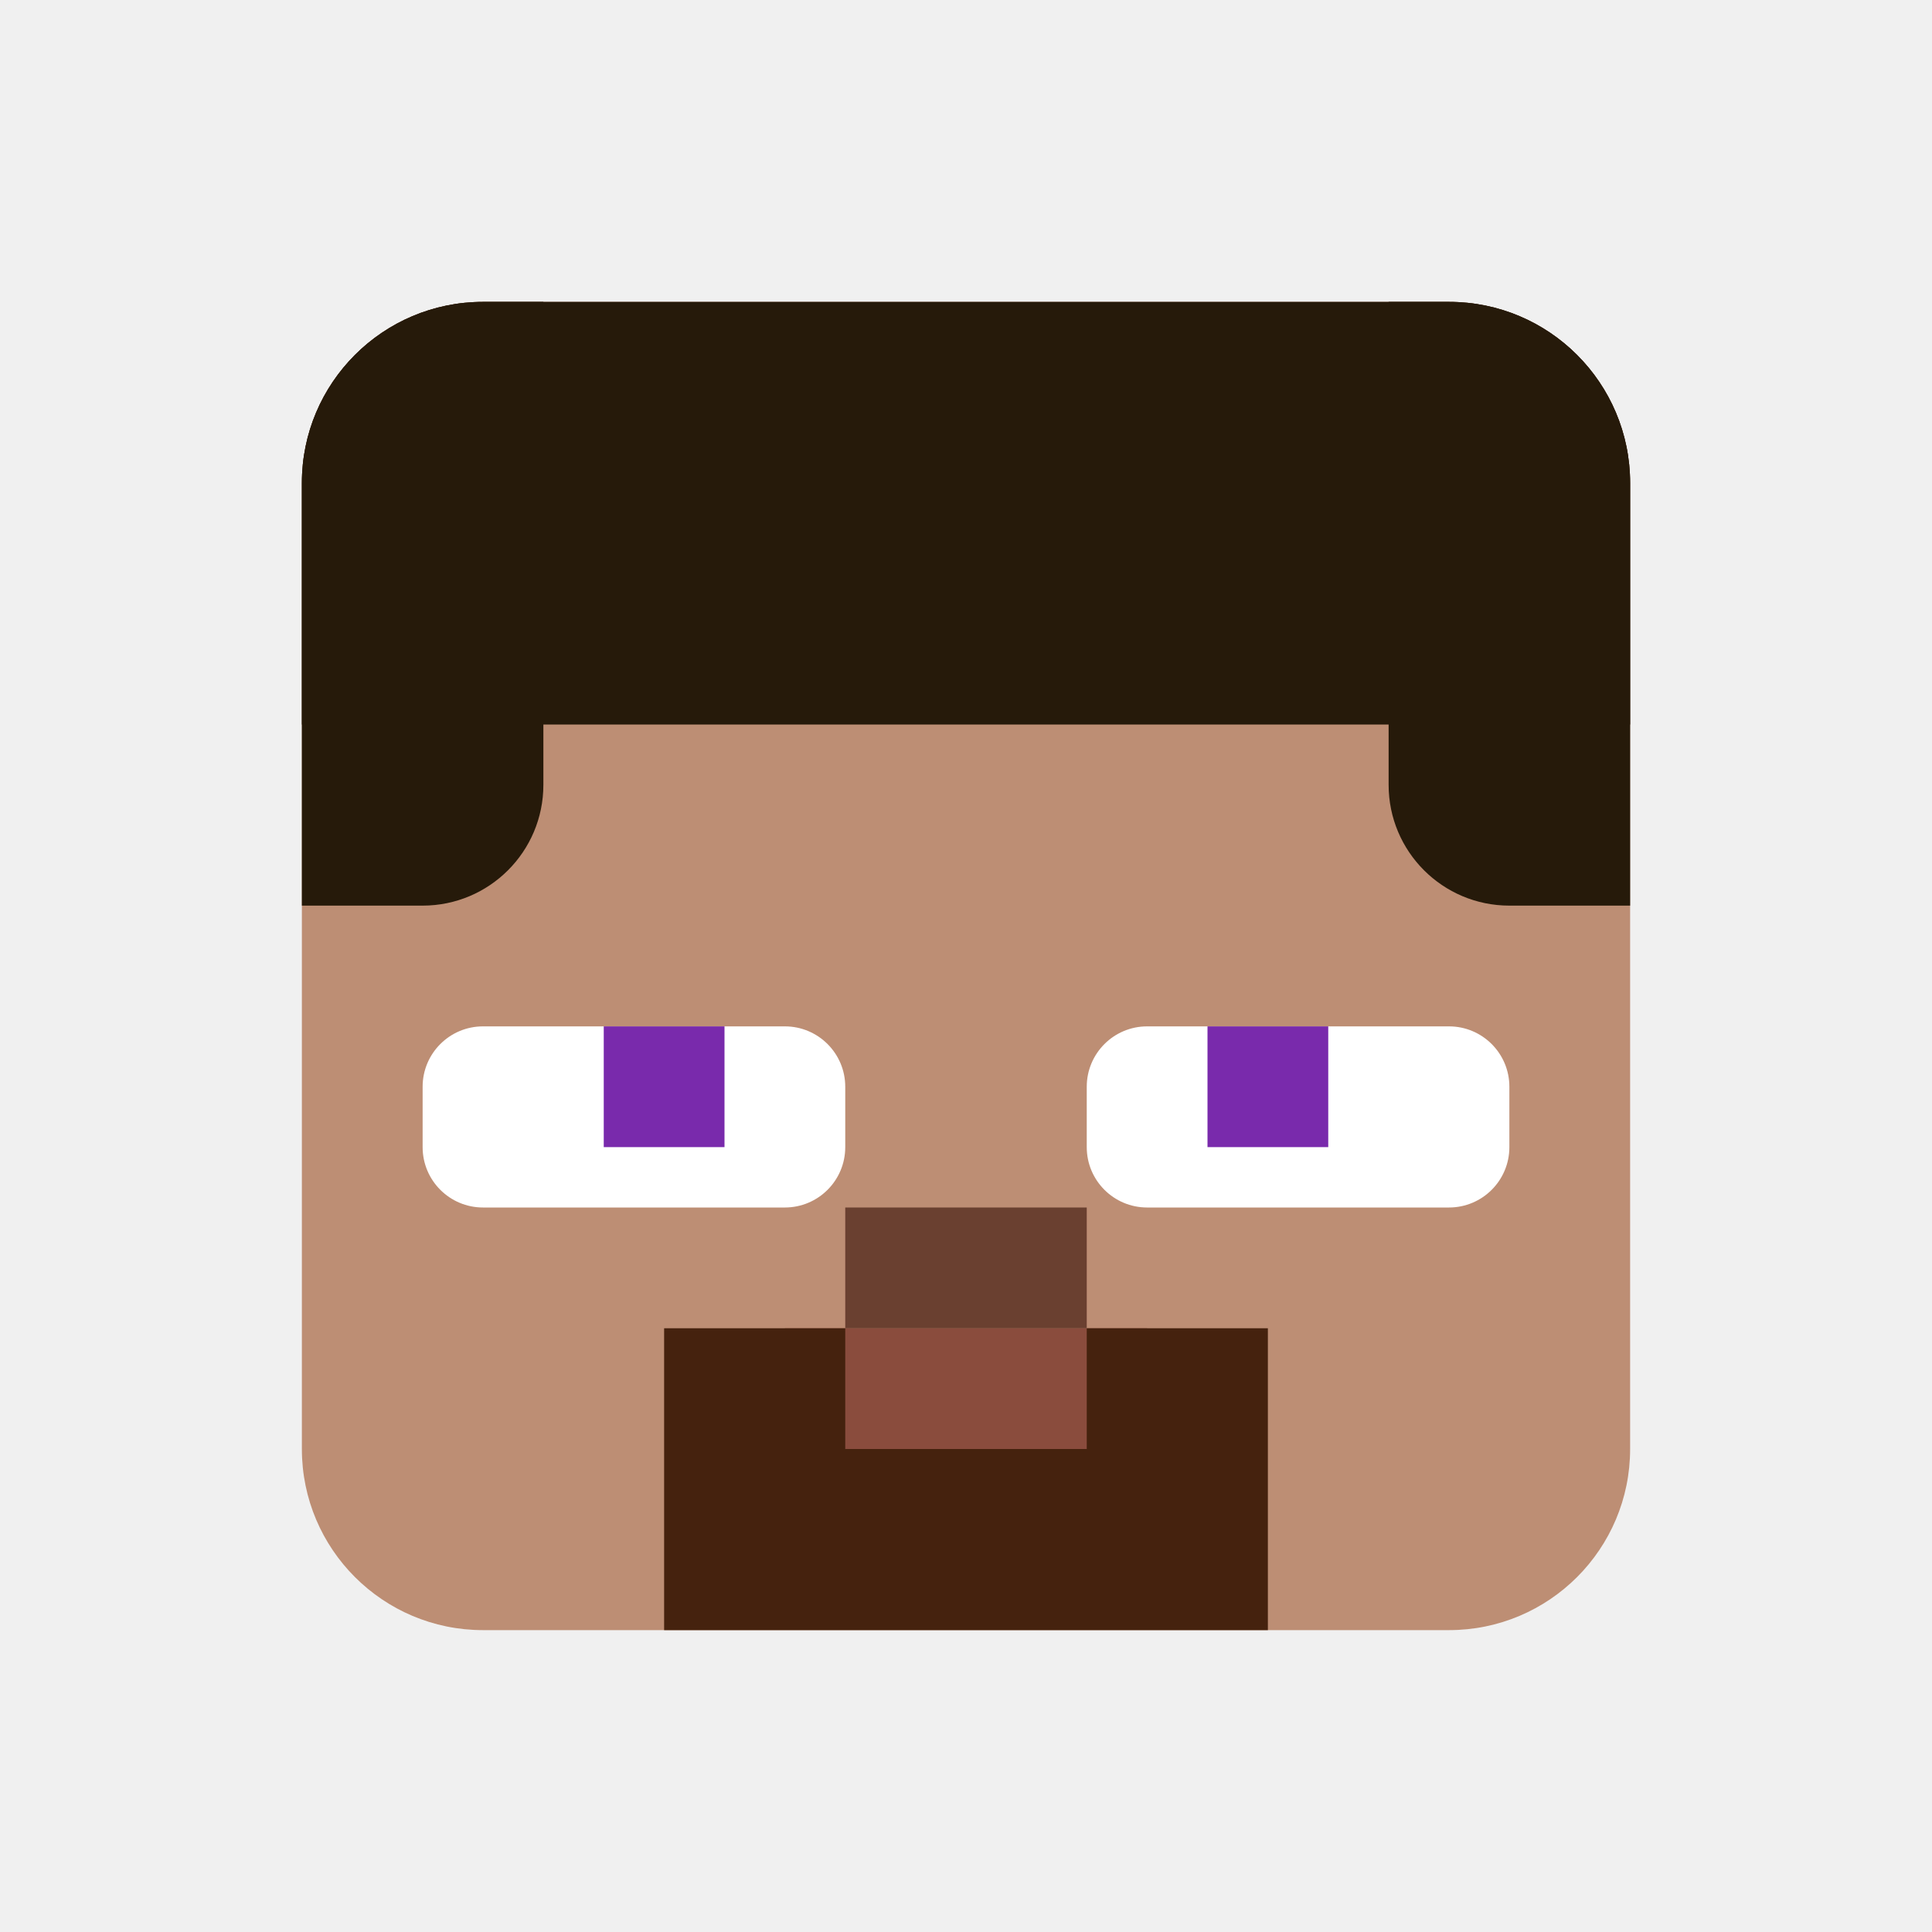
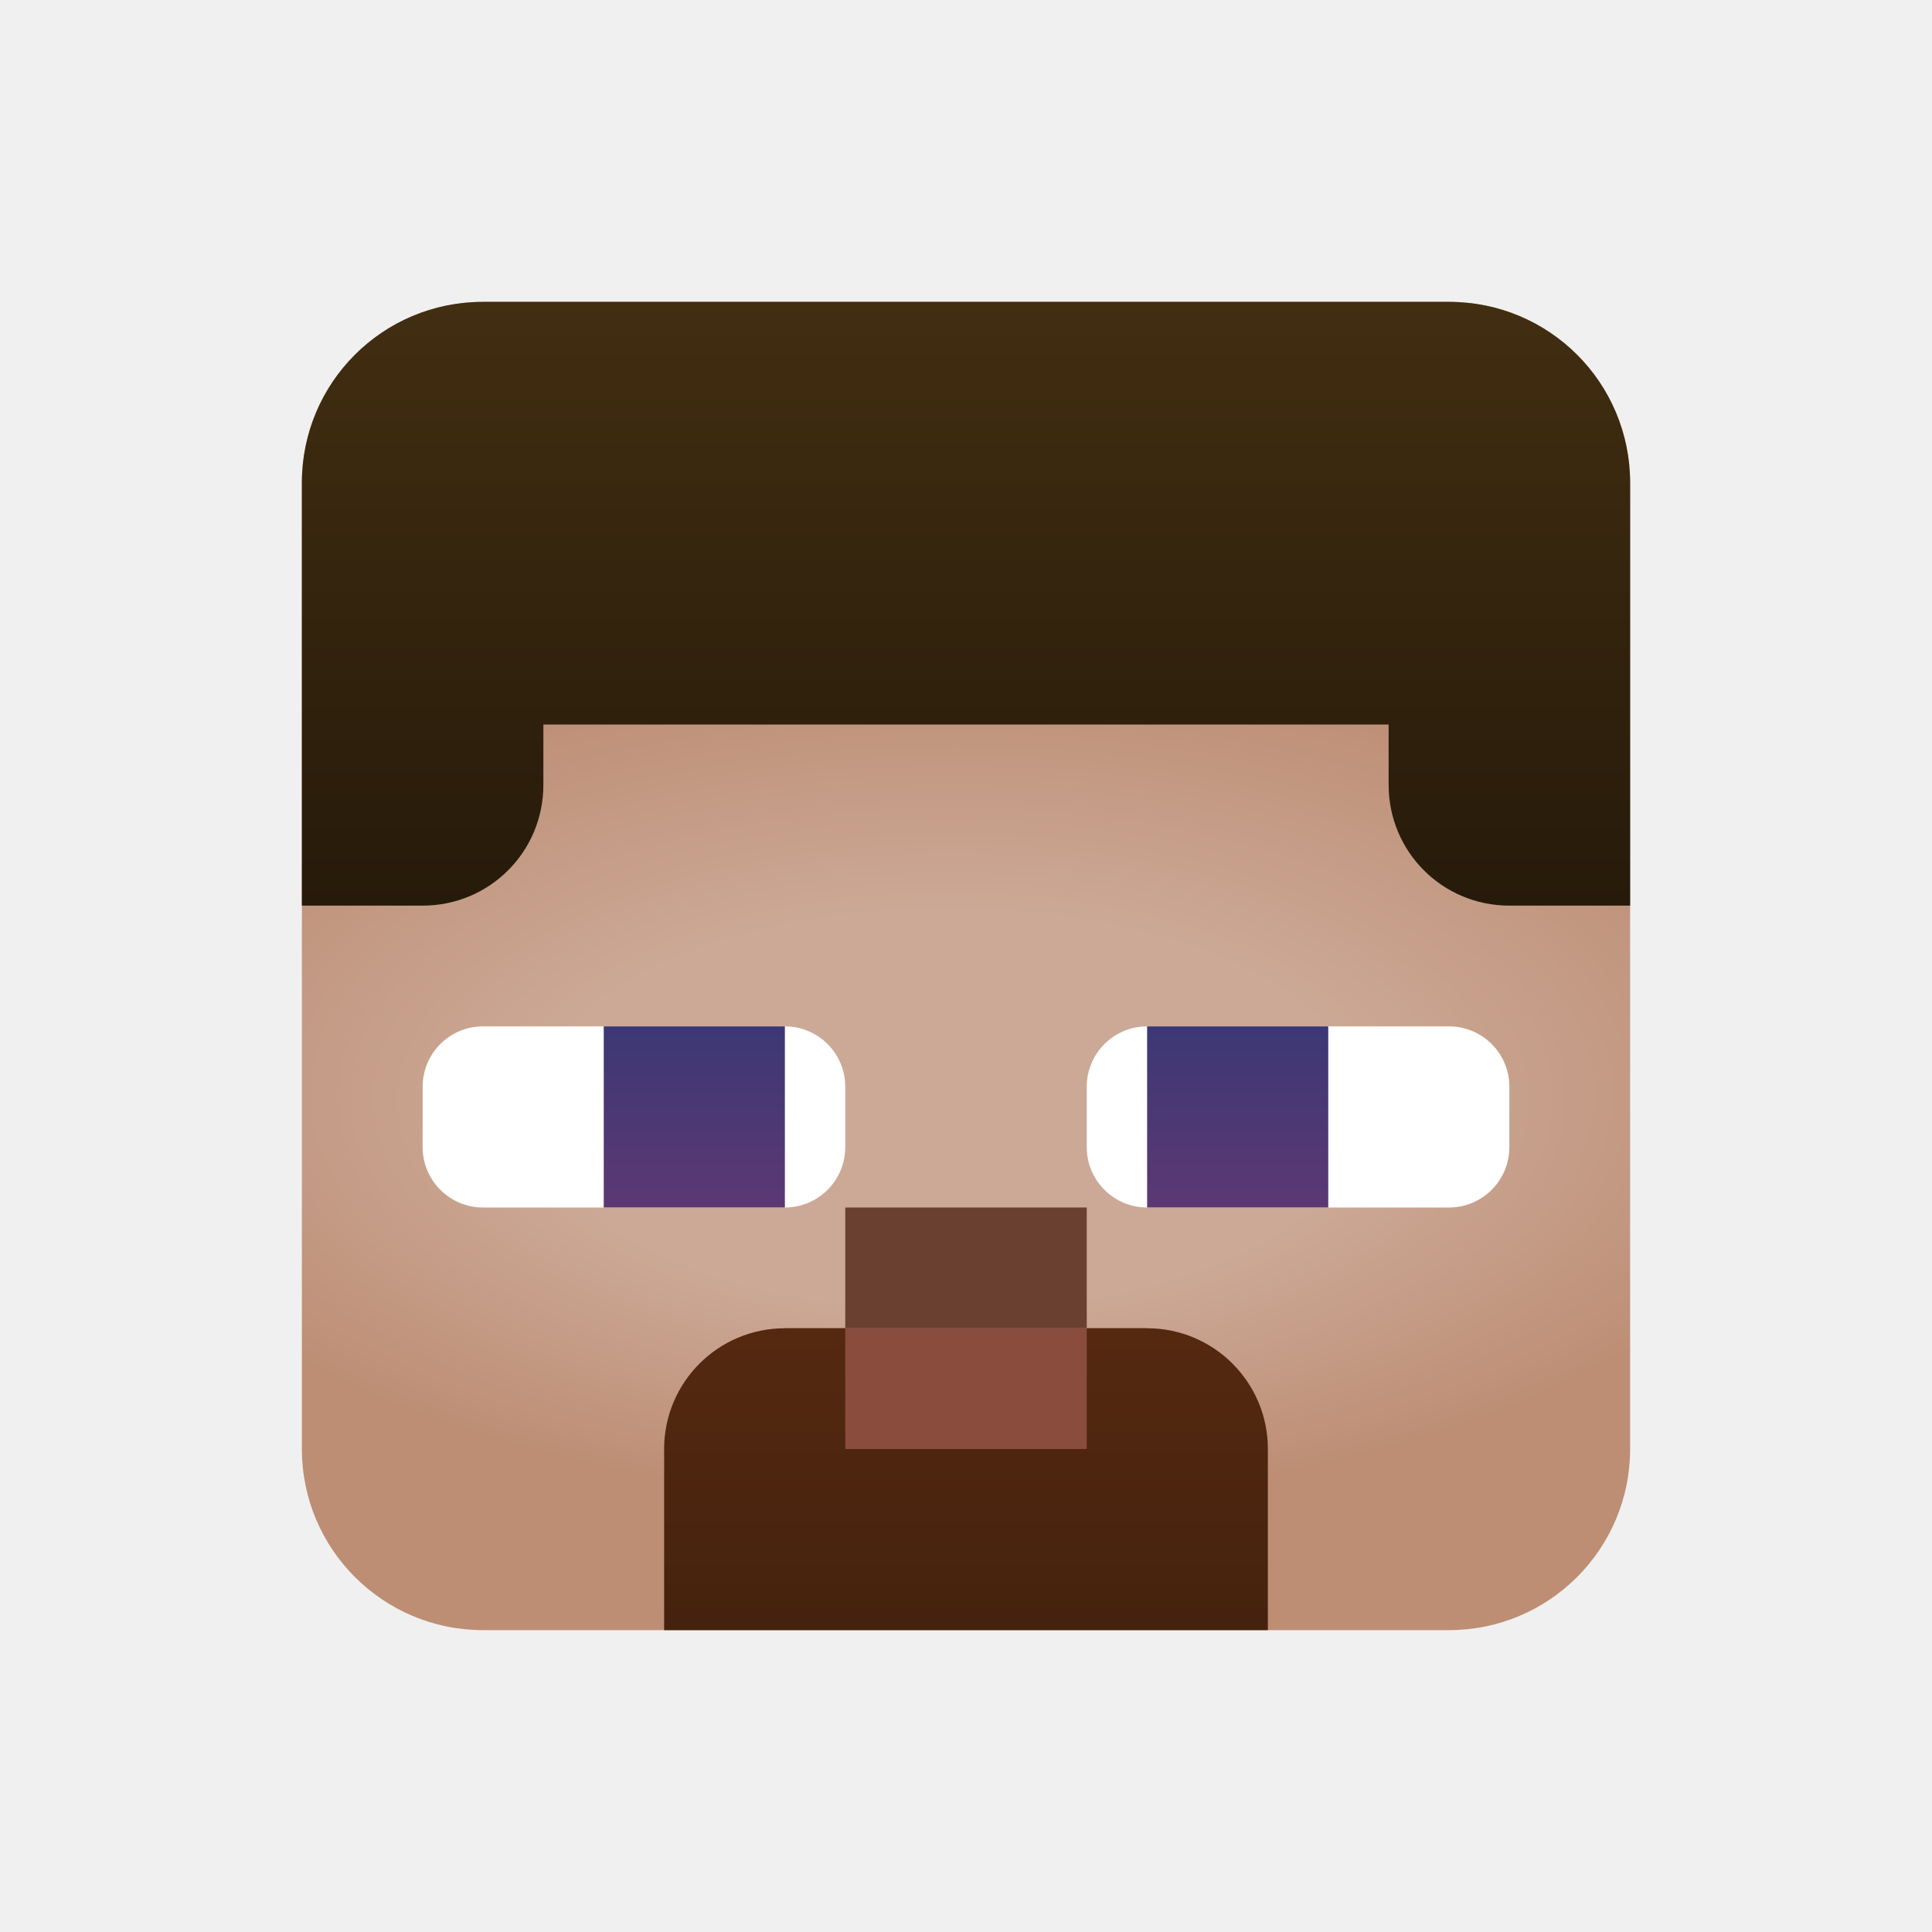
- <svg xmlns="http://www.w3.org/2000/svg" width="32" height="32" version="1.1" viewBox="0 0 32 32" id="svg168" xml:space="preserve">
+ <svg xmlns="http://www.w3.org/2000/svg" xmlns:xlink="http://www.w3.org/1999/xlink" width="32" height="32" version="1.1" viewBox="0 0 32 32" id="svg168" xml:space="preserve">
  <defs id="defs172">
-     <clipPath clipPathUnits="userSpaceOnUse" id="clipPath56548-5">
-       <rect style="fill:#bd8e74;fill-opacity:1;stroke-width:0.277;paint-order:stroke markers fill;stop-color:#000000" id="rect56550-5" width="22" height="22" x="485" y="5" ry="3" />
-     </clipPath>
+     <radialGradient xlink:href="#linearGradient2739" id="radialGradient2757" cx="496.062" cy="17.211" fx="495.878" fy="18.731" r="11" gradientUnits="userSpaceOnUse" gradientTransform="matrix(2.555402,0,0,1.233731,-515.5756,-4.266943)" />
+     <linearGradient id="linearGradient2739">
+       <stop style="stop-color:#cca997;stop-opacity:1;" offset="0.237" id="stop2755" />
+       <stop style="stop-color:#bd8e74;stop-opacity:1;" offset="0.519" id="stop2735" />
+     </linearGradient>
+     <linearGradient xlink:href="#linearGradient1330" id="linearGradient1332" x1="487" y1="15" x2="487" y2="5" gradientUnits="userSpaceOnUse" gradientTransform="translate(256)" />
+     <linearGradient id="linearGradient1330">
+       <stop style="stop-color:#261a0a;stop-opacity:1;" offset="0" id="stop1326" />
+       <stop style="stop-color:#422e11;stop-opacity:1;" offset="1" id="stop1328" />
+     </linearGradient>
+     <linearGradient xlink:href="#linearGradient1463" id="linearGradient1465" x1="755" y1="27" x2="755" y2="22" gradientUnits="userSpaceOnUse" />
+     <linearGradient id="linearGradient1463">
+       <stop style="stop-color:#45220e;stop-opacity:1;" offset="0" id="stop1459" />
+       <stop style="stop-color:#552910;stop-opacity:1;" offset="1" id="stop1461" />
+     </linearGradient>
+     <linearGradient xlink:href="#linearGradient1503" id="linearGradient1505" x1="748" y1="20" x2="748" y2="17" gradientUnits="userSpaceOnUse" />
+     <linearGradient id="linearGradient1503">
+       <stop style="stop-color:#5c3874;stop-opacity:1;" offset="0" id="stop1499" />
+       <stop style="stop-color:#3c3874;stop-opacity:1;" offset="1" id="stop1501" />
+     </linearGradient>
+     <linearGradient xlink:href="#linearGradient1503" id="linearGradient1365" gradientUnits="userSpaceOnUse" x1="748" y1="20" x2="748" y2="17" />
+     <linearGradient xlink:href="#linearGradient1503" id="linearGradient1367" gradientUnits="userSpaceOnUse" x1="748" y1="20" x2="748" y2="17" />
  </defs>
  <g id="i_steve" transform="translate(-736)">
-     <g id="g56546-4" clip-path="url(#clipPath56548-5)" transform="translate(256)">
-       <rect style="fill:#bd8e74;fill-opacity:1;stroke-width:0.277;paint-order:stroke markers fill;stop-color:#000000" id="rect56542-7" width="22" height="22" x="485" y="5" />
-       <rect style="opacity:1;fill:#261a0a;fill-opacity:1;stroke:none;stroke-width:0.265;paint-order:stroke markers fill;stop-color:#000000" id="rect56552-6" width="7" height="12" x="482" y="3" ry="2" />
-       <rect style="opacity:1;fill:#261a0a;fill-opacity:1;stroke:none;stroke-width:0.265;paint-order:stroke markers fill;stop-color:#000000" id="rect56554-5" width="7" height="12" x="503" y="3" ry="2" />
-       <rect style="opacity:1;fill:#261a0a;fill-opacity:1;stroke:none;stroke-width:0.265;paint-order:stroke markers fill;stop-color:#000000" id="rect56556-6" width="22" height="7" x="485" y="5" />
-     </g>
+     <rect style="fill:url(#radialGradient2757);fill-opacity:1;stroke-width:0.277;paint-order:stroke markers fill;stop-color:#000000" id="rect56542-7" width="22" height="22" x="741" y="5" ry="3" />
+     <path id="rect56552-6" style="fill:url(#linearGradient1332);fill-opacity:1;stroke:none;stroke-width:0.265;paint-order:stroke markers fill;stop-color:#000000" d="m 744,5 c -1.662,0 -3,1.338 -3,3 v 7 h 2 c 1.108,0 2,-0.892 2,-2 v -1 h 14 v 1 c 0,1.108 0.892,2 2,2 h 2 V 8 c 0,-1.662 -1.338,-3 -3,-3 h -1 -14 z" />
    <rect style="fill:#8a4c3d;fill-opacity:1;stroke:none;stroke-width:0.397;paint-order:stroke markers fill;stop-color:#000000" id="rect53396-9" width="6" height="3" x="749" y="22" ry="0" />
    <rect style="fill:#ffffff;fill-opacity:1;stroke-width:0.265;paint-order:stroke markers fill;stop-color:#000000" id="rect63182-8-0-3" width="7" height="3" x="754" y="17" ry="1" />
    <rect style="fill:#ffffff;fill-opacity:1;stroke-width:0.265;paint-order:stroke markers fill;stop-color:#000000" id="rect63184-7-9-7" width="7" height="3" x="743" y="17" ry="1" />
    <rect style="fill:#6a4030;fill-opacity:1;stroke:none;stroke-width:0.265;paint-order:stroke markers fill;stop-color:#000000" id="rect50123-4" width="4" height="2" x="750" y="20" ry="0" />
-     <path id="rect51468-5" style="fill:#45220e;fill-opacity:1;stroke:none;stroke-width:0.362;paint-order:stroke markers fill;stop-color:#000000" d="m 747,22 v 5 h 3 4 3 v -5 h -3 v 2 h -4 v -2 z" />
-     <rect style="fill:#792aac;fill-opacity:1;stroke-width:0.265;paint-order:stroke markers fill;stop-color:#000000" id="rect75119-2" width="2" height="2" x="746" y="17" />
-     <rect style="fill:#792aac;fill-opacity:1;stroke-width:0.265;paint-order:stroke markers fill;stop-color:#000000" id="rect112219" width="2" height="2" x="756" y="17" />
+     <path id="path195645" style="fill:url(#linearGradient1465);fill-opacity:1;stroke:none;stroke-width:0.362;paint-order:stroke markers fill;stop-color:#000000" d="m 749,22 a 2,2 0 0 0 -2,2 v 3 h 3 4 3 v -3 a 2,2 0 0 0 -2,-2 h -1 v 2 h -4 v -2 z" />
+     <g id="g1469" style="fill:url(#linearGradient1505);fill-opacity:1">
+       <rect style="fill:url(#linearGradient1365);fill-opacity:1;stroke-width:0.397;paint-order:stroke markers fill;stop-color:#000000" id="rect75119-2" width="3" height="3" x="746" y="17" />
+       <rect style="fill:url(#linearGradient1367);fill-opacity:1;stroke-width:0.397;paint-order:stroke markers fill;stop-color:#000000" id="rect112219" width="3" height="3" x="755" y="17" />
+     </g>
    <rect style="fill:#ffffff;fill-opacity:0;stroke:none;stroke-width:0.265;paint-order:stroke markers fill;stop-color:#000000" id="rect128412-7-6-1-9" width="32" height="32" x="736" y="0" />
  </g>
</svg>
